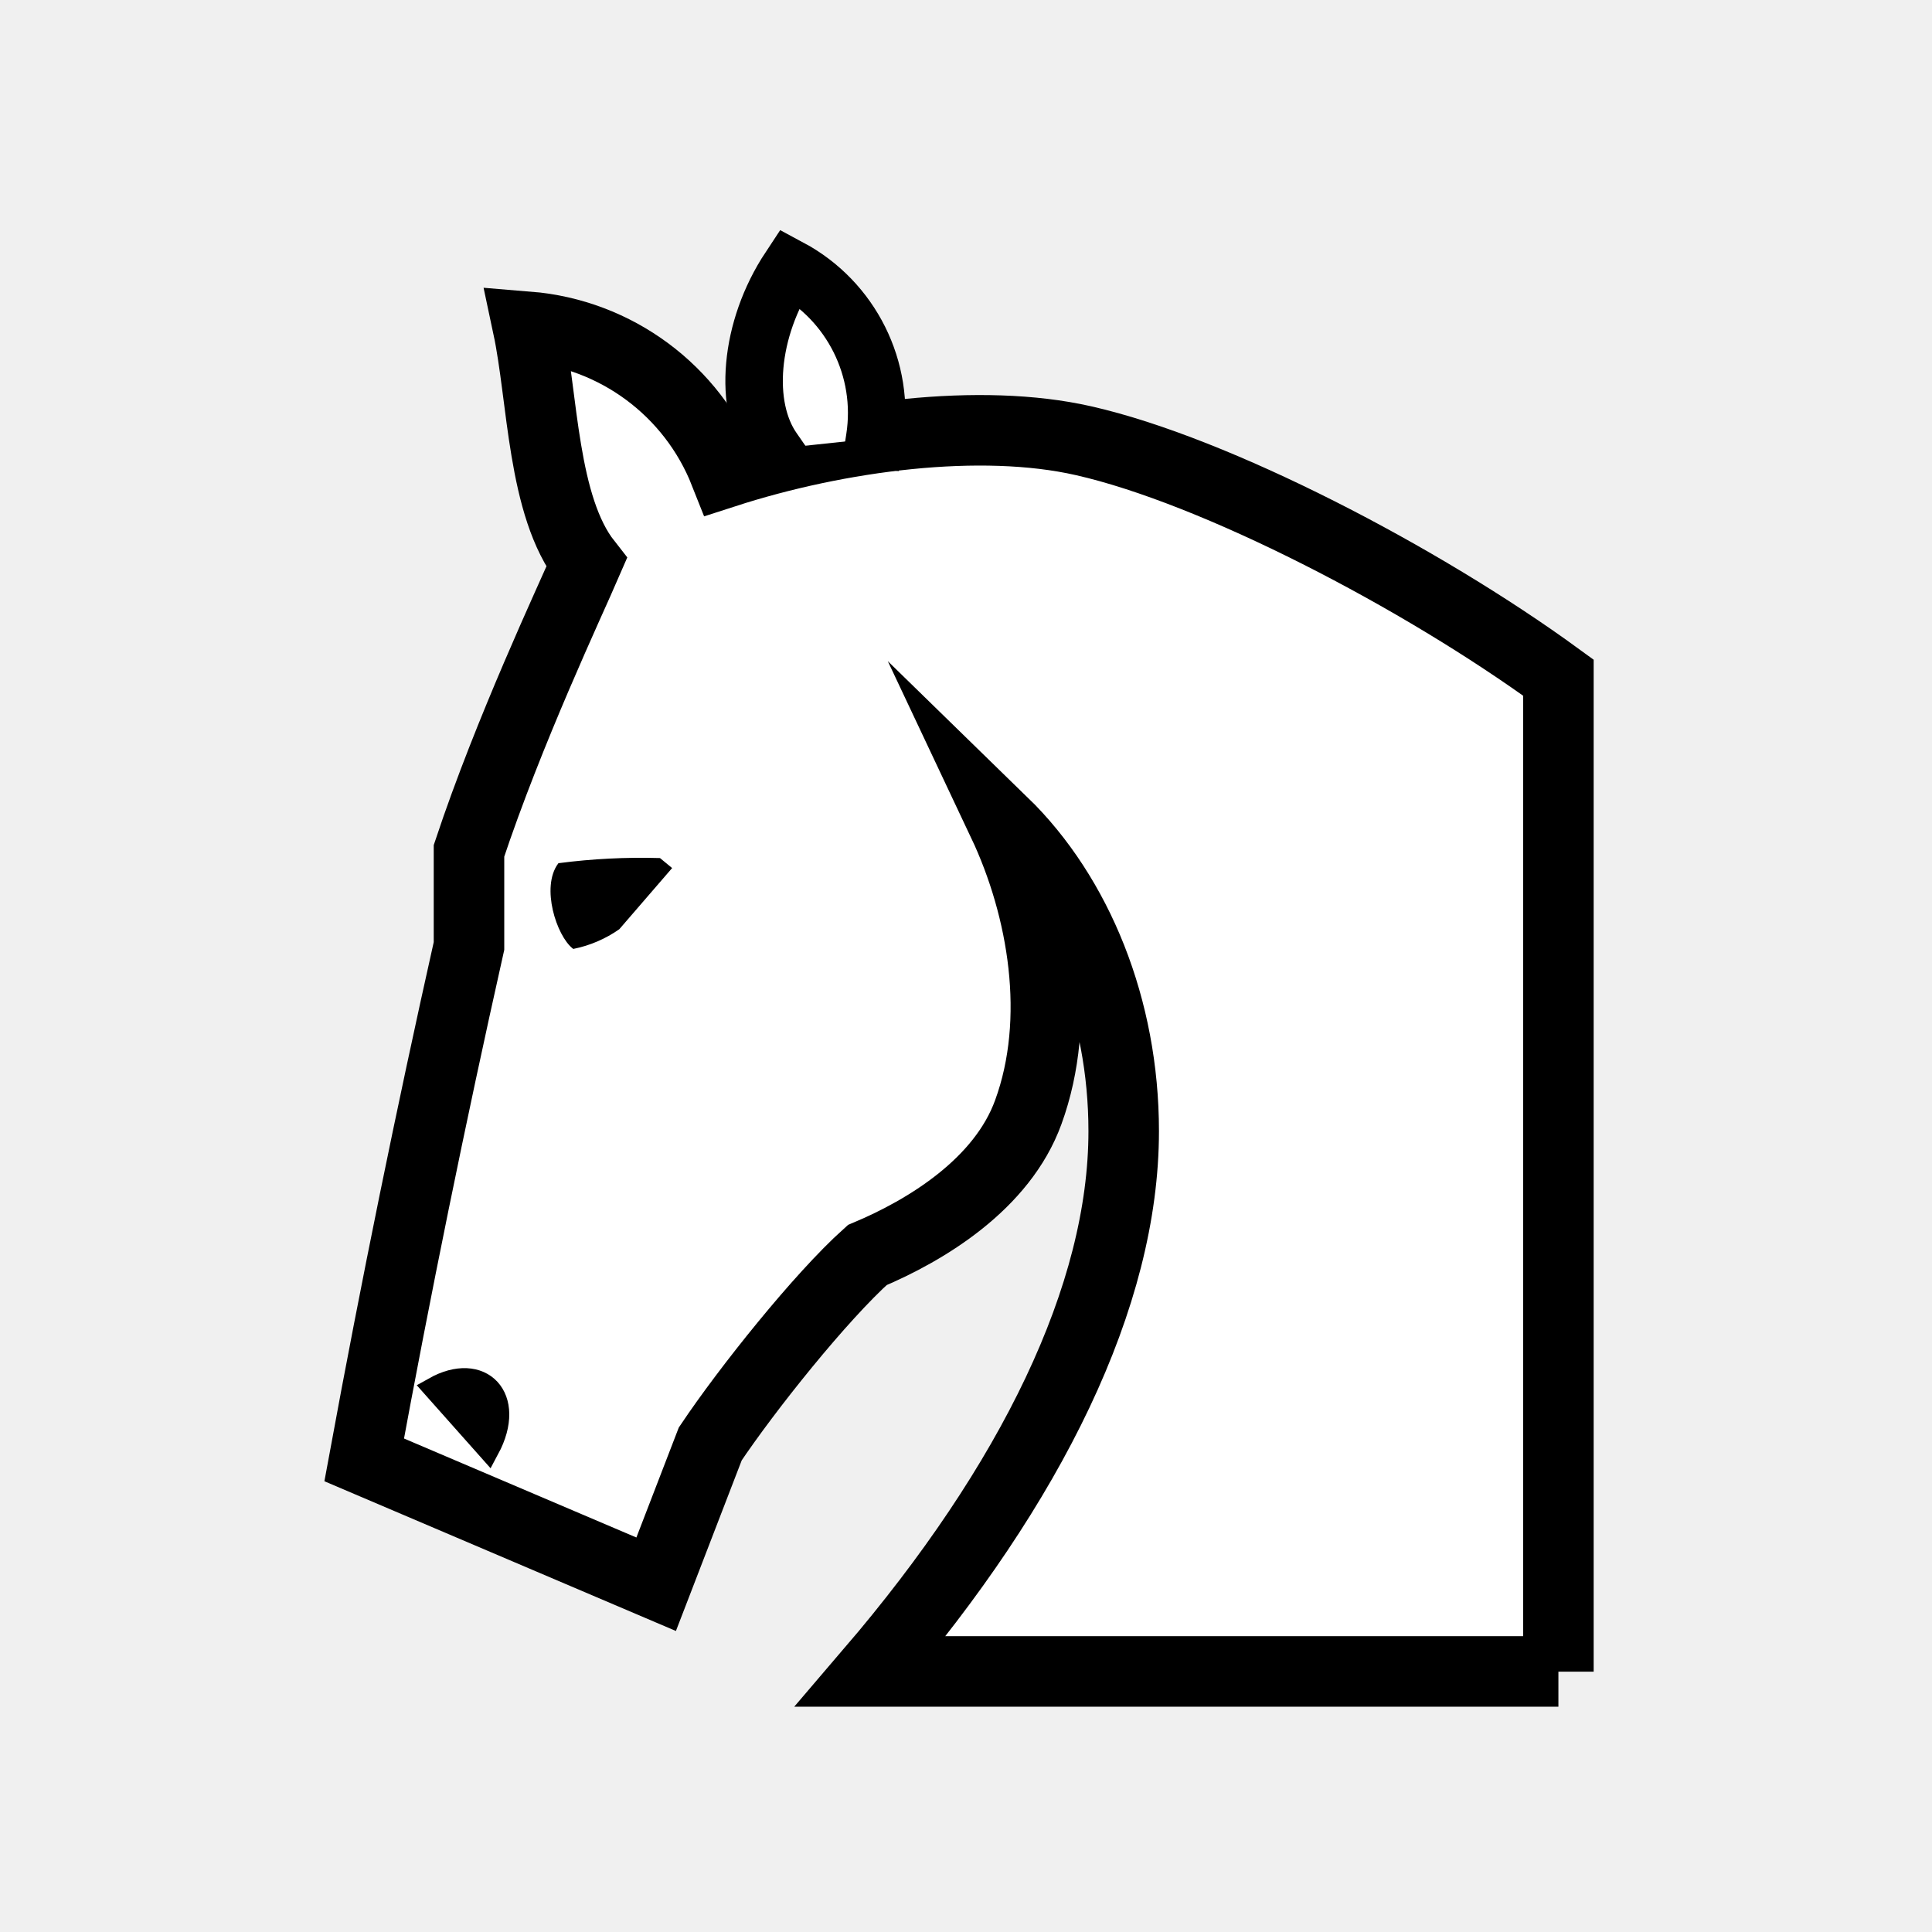
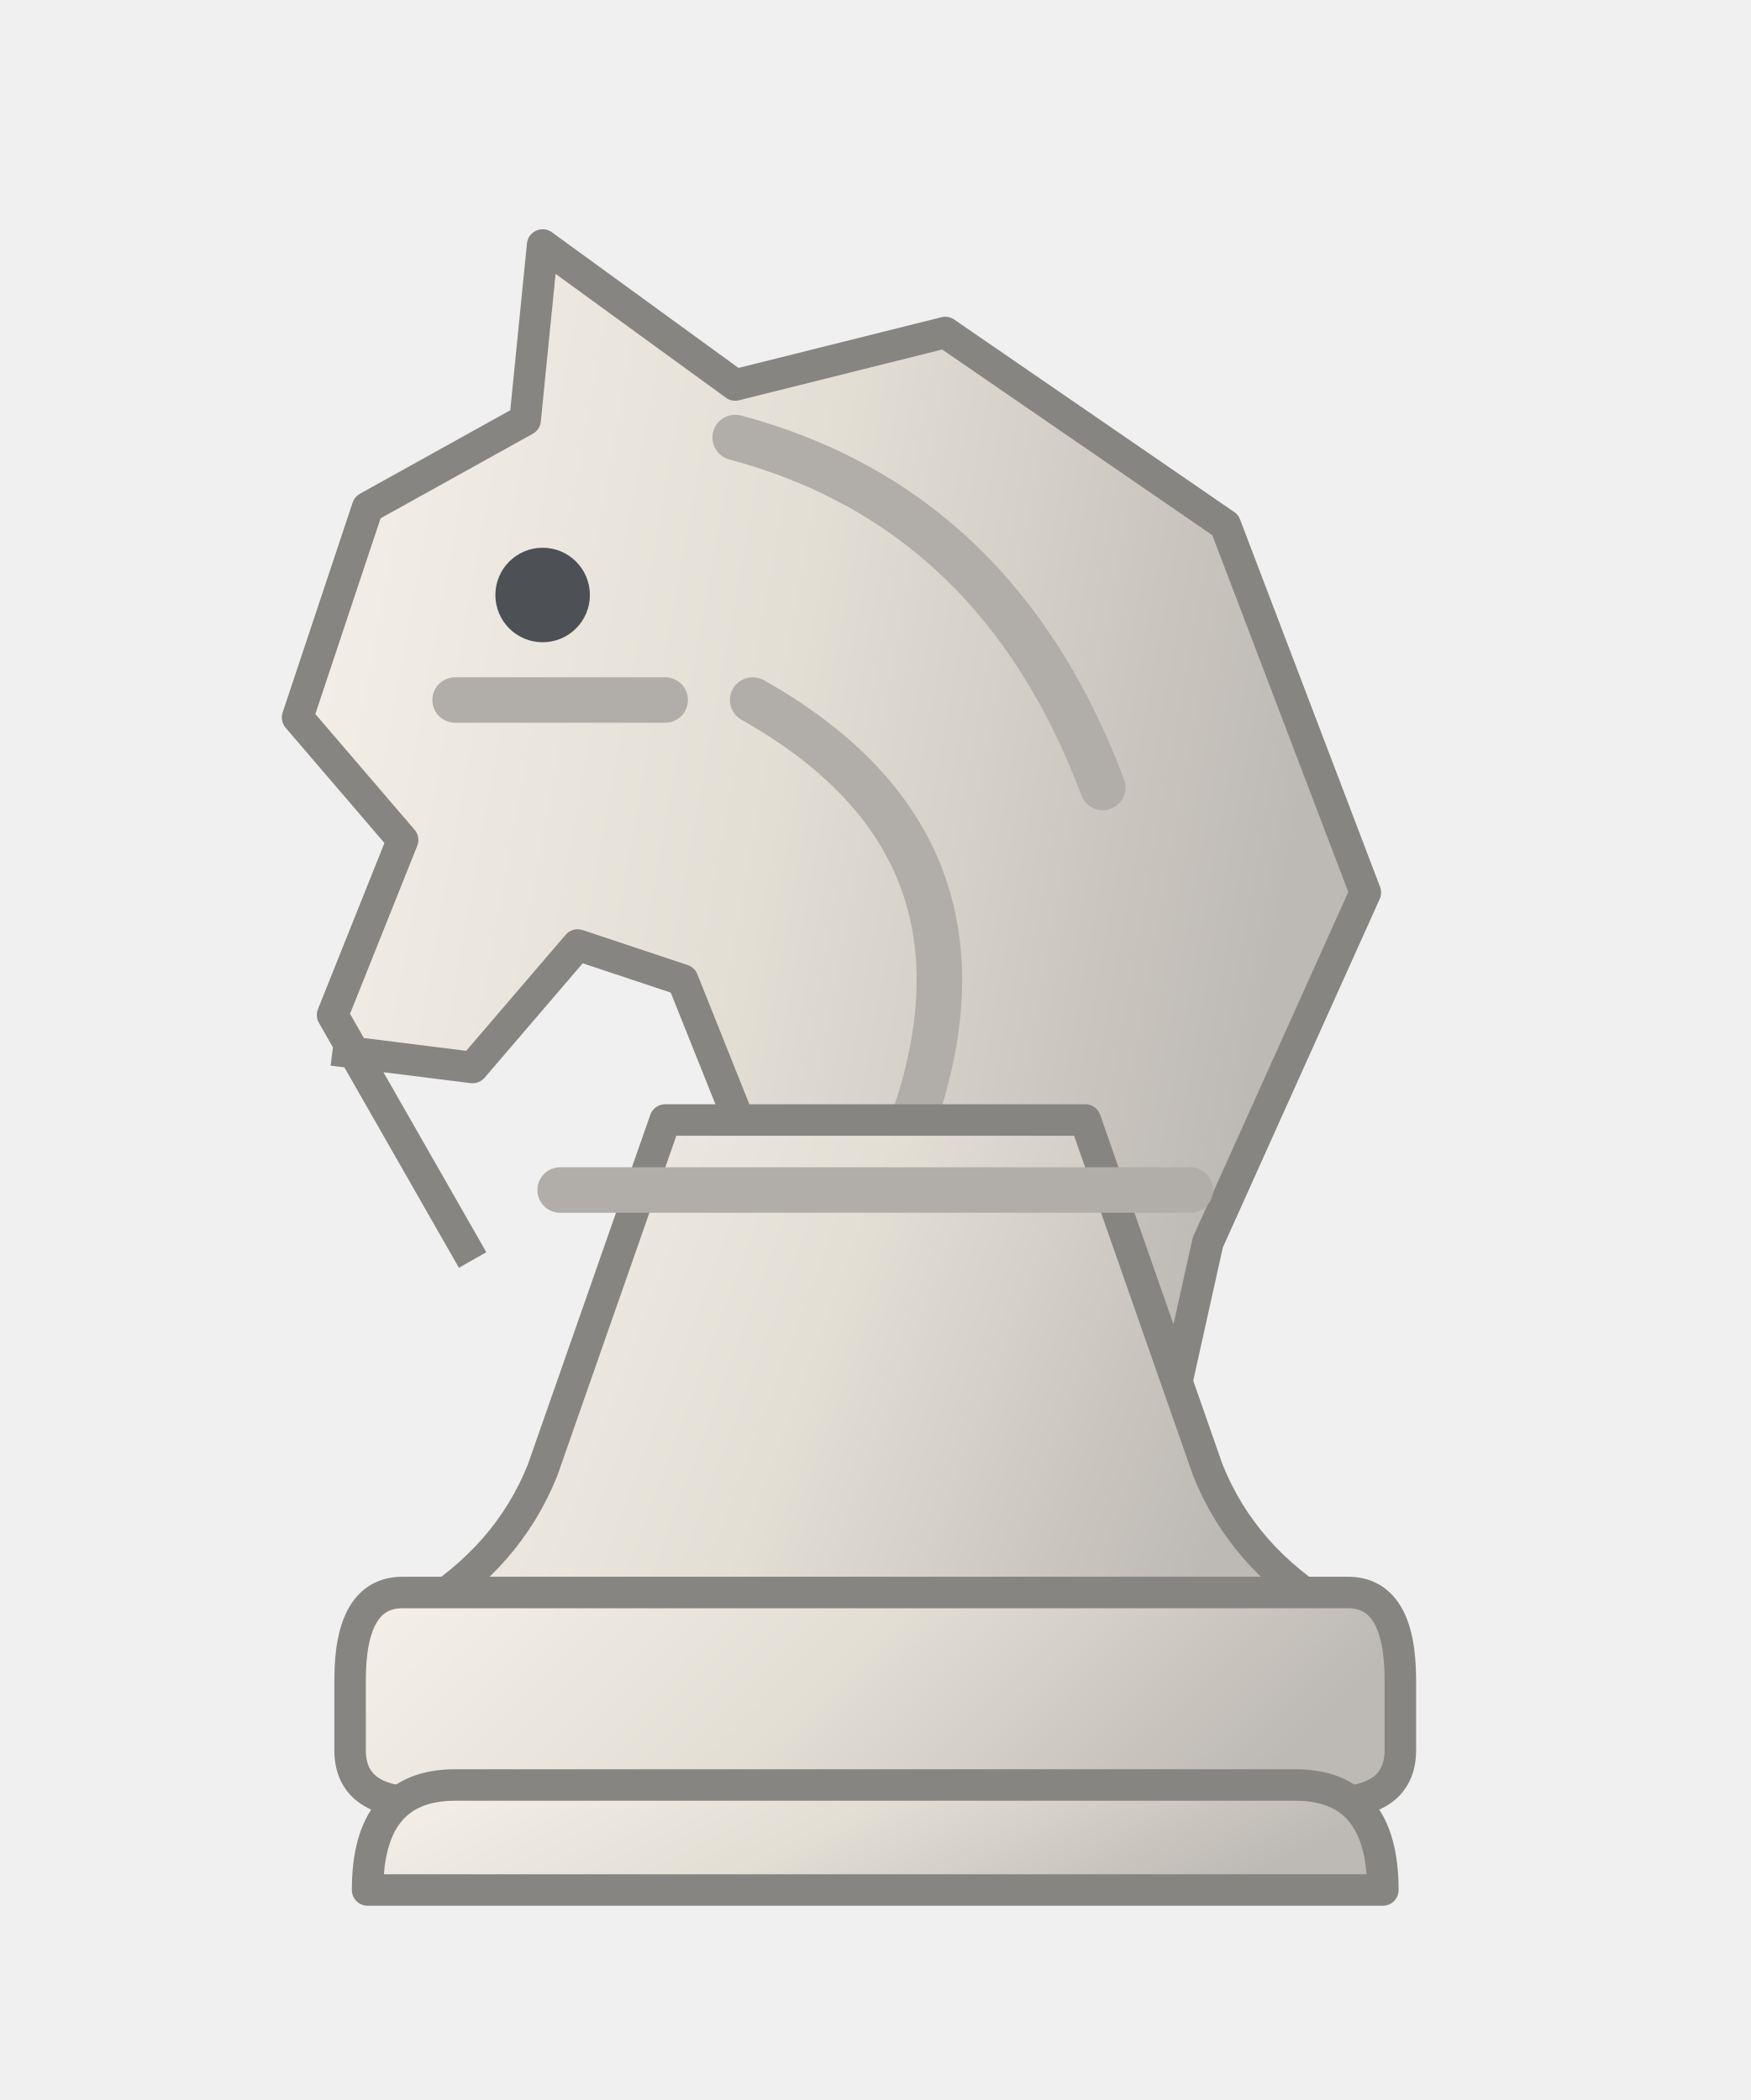
- <svg xmlns="http://www.w3.org/2000/svg" style="color-scheme:light only" viewBox="0 0 800 800">
-   <g stroke="#000" stroke-miterlimit="10">
-     <path fill="#fff" stroke-linecap="round" stroke-width="29.2" d="M645.3 692.2V280.6C588 238.8 503 194.8 448.7 182.5c-42.6-9.7-101.3-2.1-148.6 13.2a96 96 0 0 0-81.5-60.4c6.3 29.6 5.9 74.3 24.3 97.7-7 16.2-32.1 69.4-48.7 119.3v39.4a5617.5 5617.5 0 0 0-43.4 212.8L271.7 656l22.4-58.1c15.2-22.7 45.7-60.9 65-78.2 24.5-10.3 55.9-29.4 66.7-59.2 14-38.4 6.3-84.3-10.5-119.9 31 30.2 50 77 50 127.8 0 68.1-38.1 145.9-104.7 223.7h284.7z" />
-     <path stroke-width="9.2" d="M179.8 574.8c19.4-10.9 33.9 3.8 22.4 25.2z" />
-     <path d="M231.5 357.9c-7 9.5-.6 29.3 6 34.5a50 50 0 0 0 18.6-8l21.5-24.9-4.5-3.7a264 264 0 0 0-41.6 2.1z" />
-     <path fill="#fff" stroke-linecap="square" stroke-width="23.8" d="M320 186c-12.4-17.9-9.8-49.7 7-75.1a68.2 68.2 0 0 1 35.2 70.6" />
-   </g>
+ <svg xmlns="http://www.w3.org/2000/svg" viewBox="0 0 100 120">
+   <defs>
+     <linearGradient id="f" x1="0" x2="1" y1="0" y2=".2">
+       <stop stop-color="#f5f1e9" />
+       <stop offset=".52" stop-color="#e3ded4" />
+       <stop offset="1" stop-color="#bdb9b4" />
+     </linearGradient>
+   </defs>
+   <style>.face{fill:url(#f);stroke:#868581;stroke-width:1.8;stroke-linejoin:round}.line{fill:none;stroke:#b1aea9;stroke-width:2.6;stroke-linecap:round}.eye{fill:#4d5055}</style>
+   <path d="M27 72L19 58 23 48 17 41 21 29 30 24 31 14 42 22 54 19 70 30 78 51 69 71 67 80 34 81 43 66 39 56 33 54 27 61 19 60" class="face" />
+   <path d="M42 25Q57 29 63 45M43 40Q59 49 51 67" class="line" />
+   <path d="M26 40L38 40" class="line" />
+   <circle cx="31" cy="34" r="2.7" class="eye" />
+   <path class="face" d="M38 64H62L69 84Q71 89 76 92H24Q29 89 31 84z" />
+   <path class="line" d="M32 68H68" />
+   <path class="face" d="M23 91H77Q80 91 80 96V100Q80 103 76 103H24Q20 103 20 100V96Q20 91 23 91z" />
+   <path class="face" d="M26 102H74Q79 102 79 108H21Q21 102 26 102z" />
</svg>
